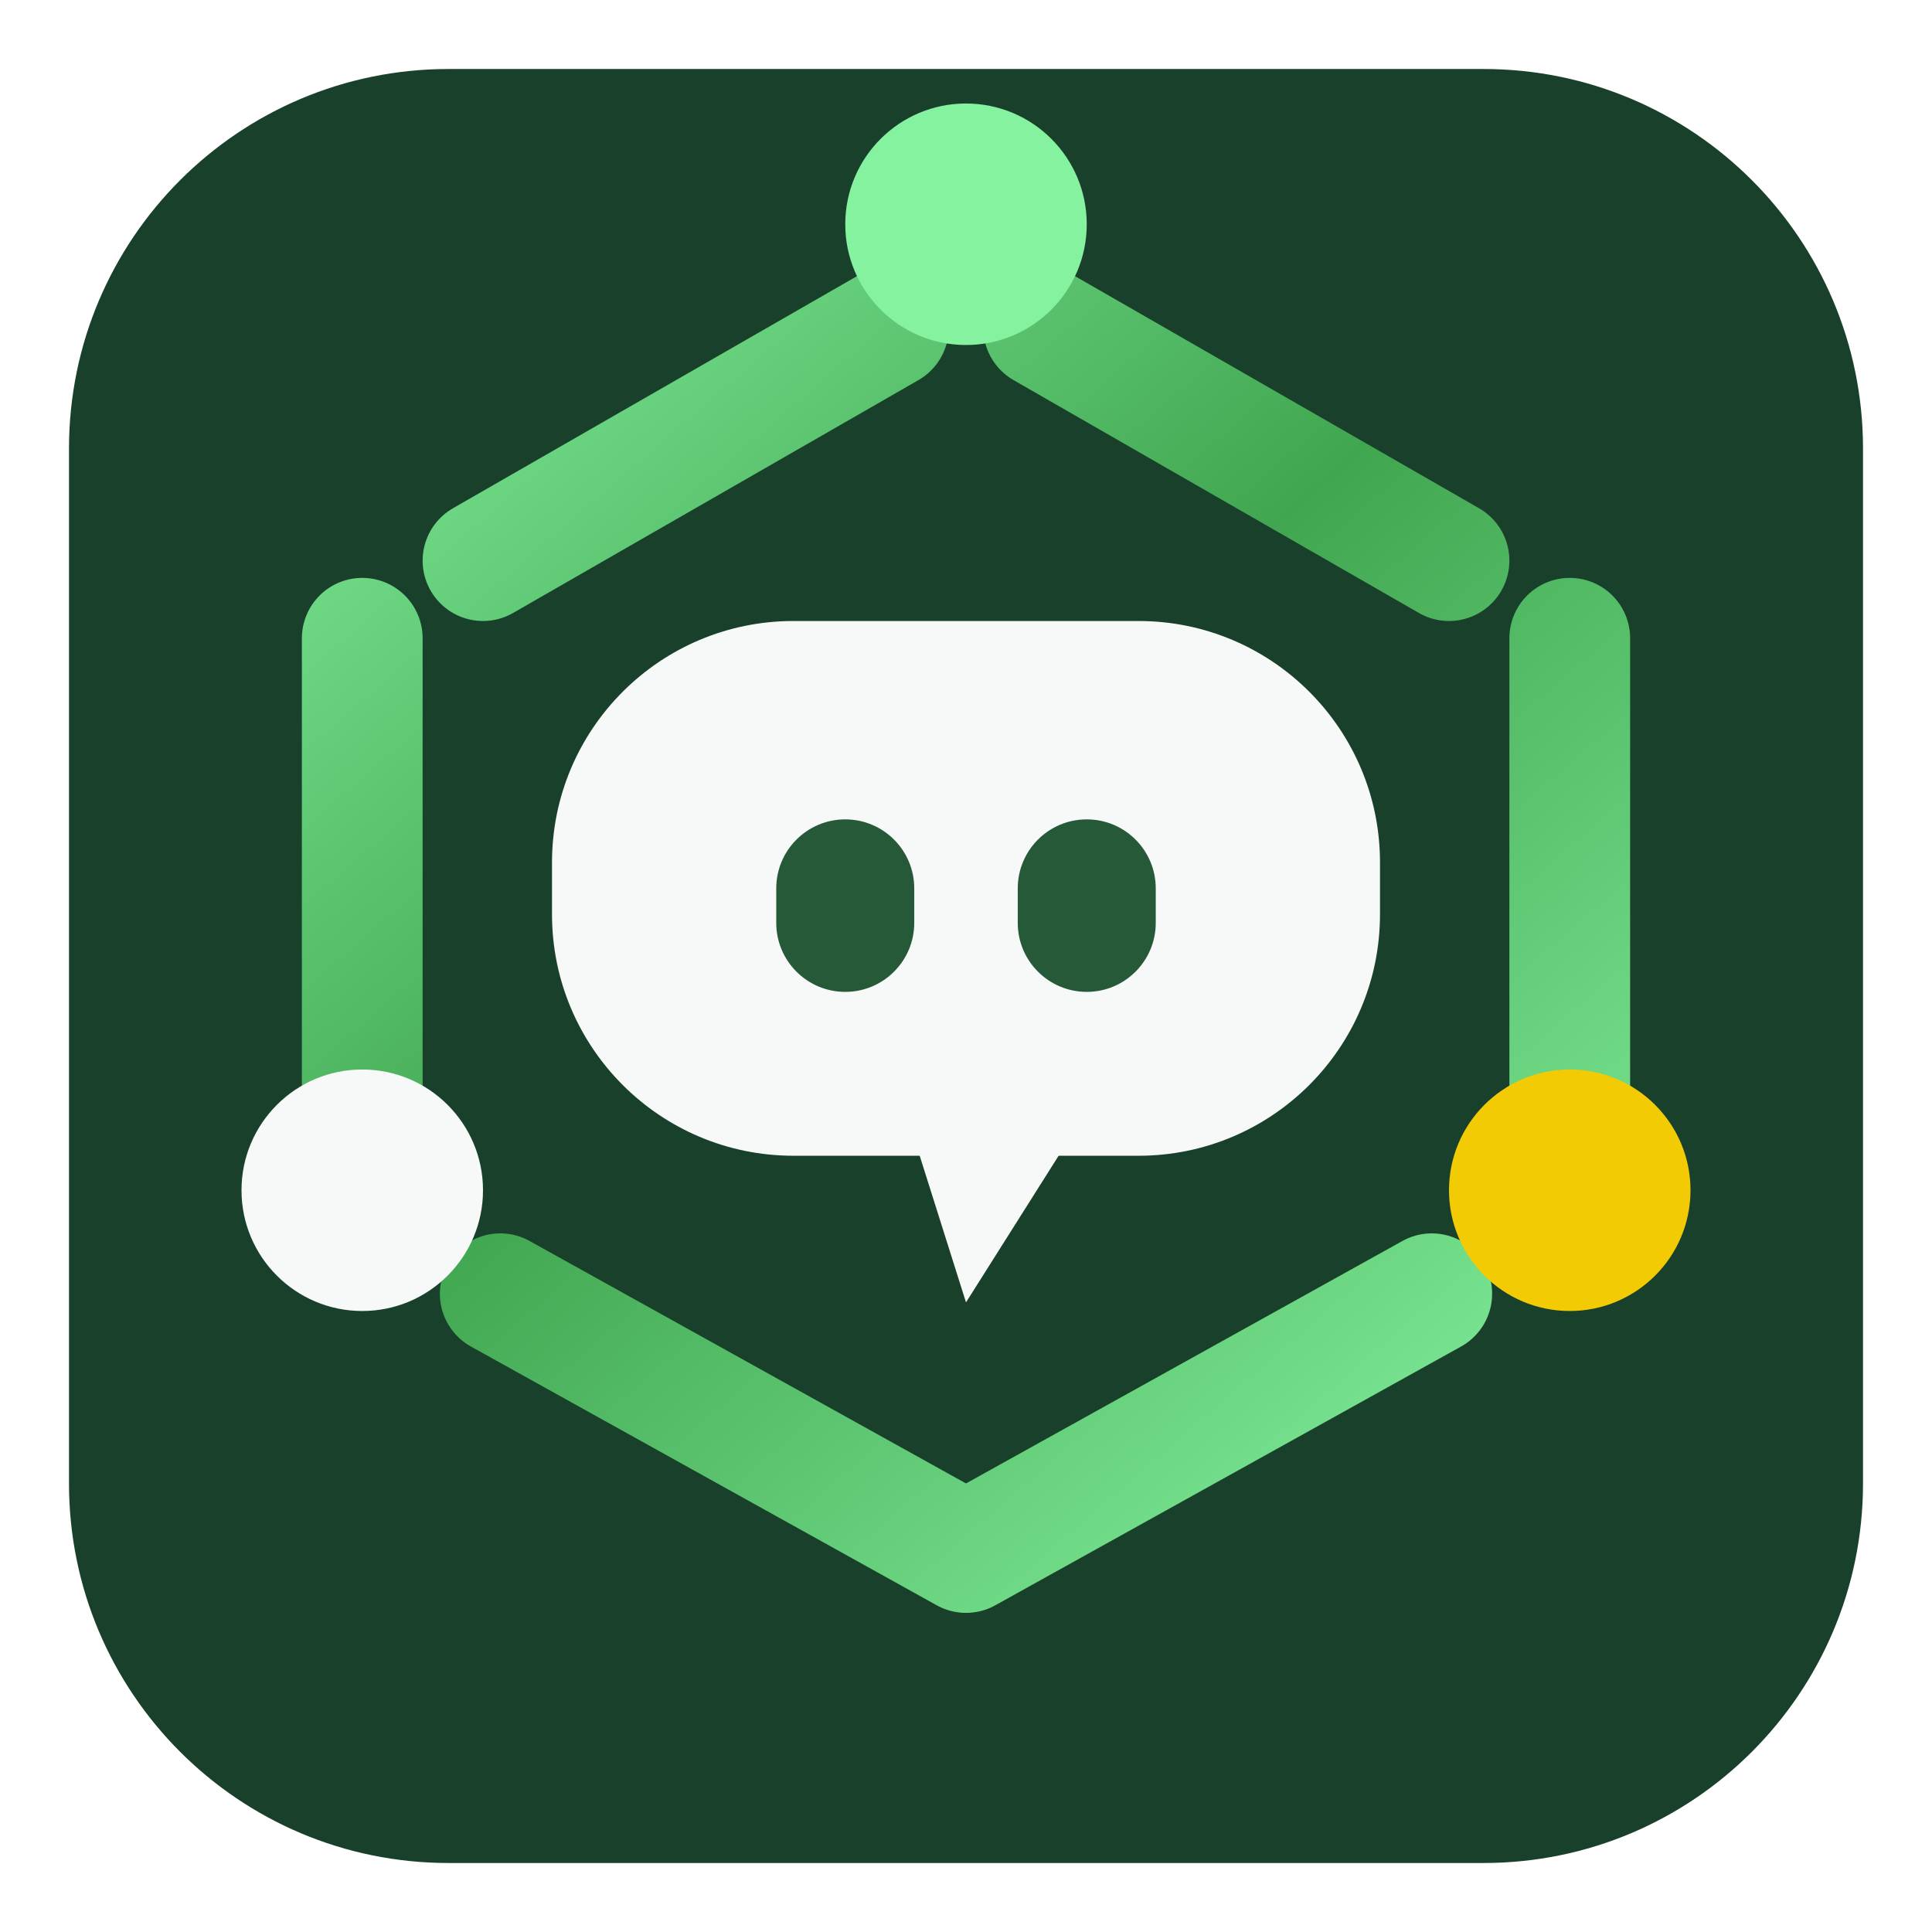
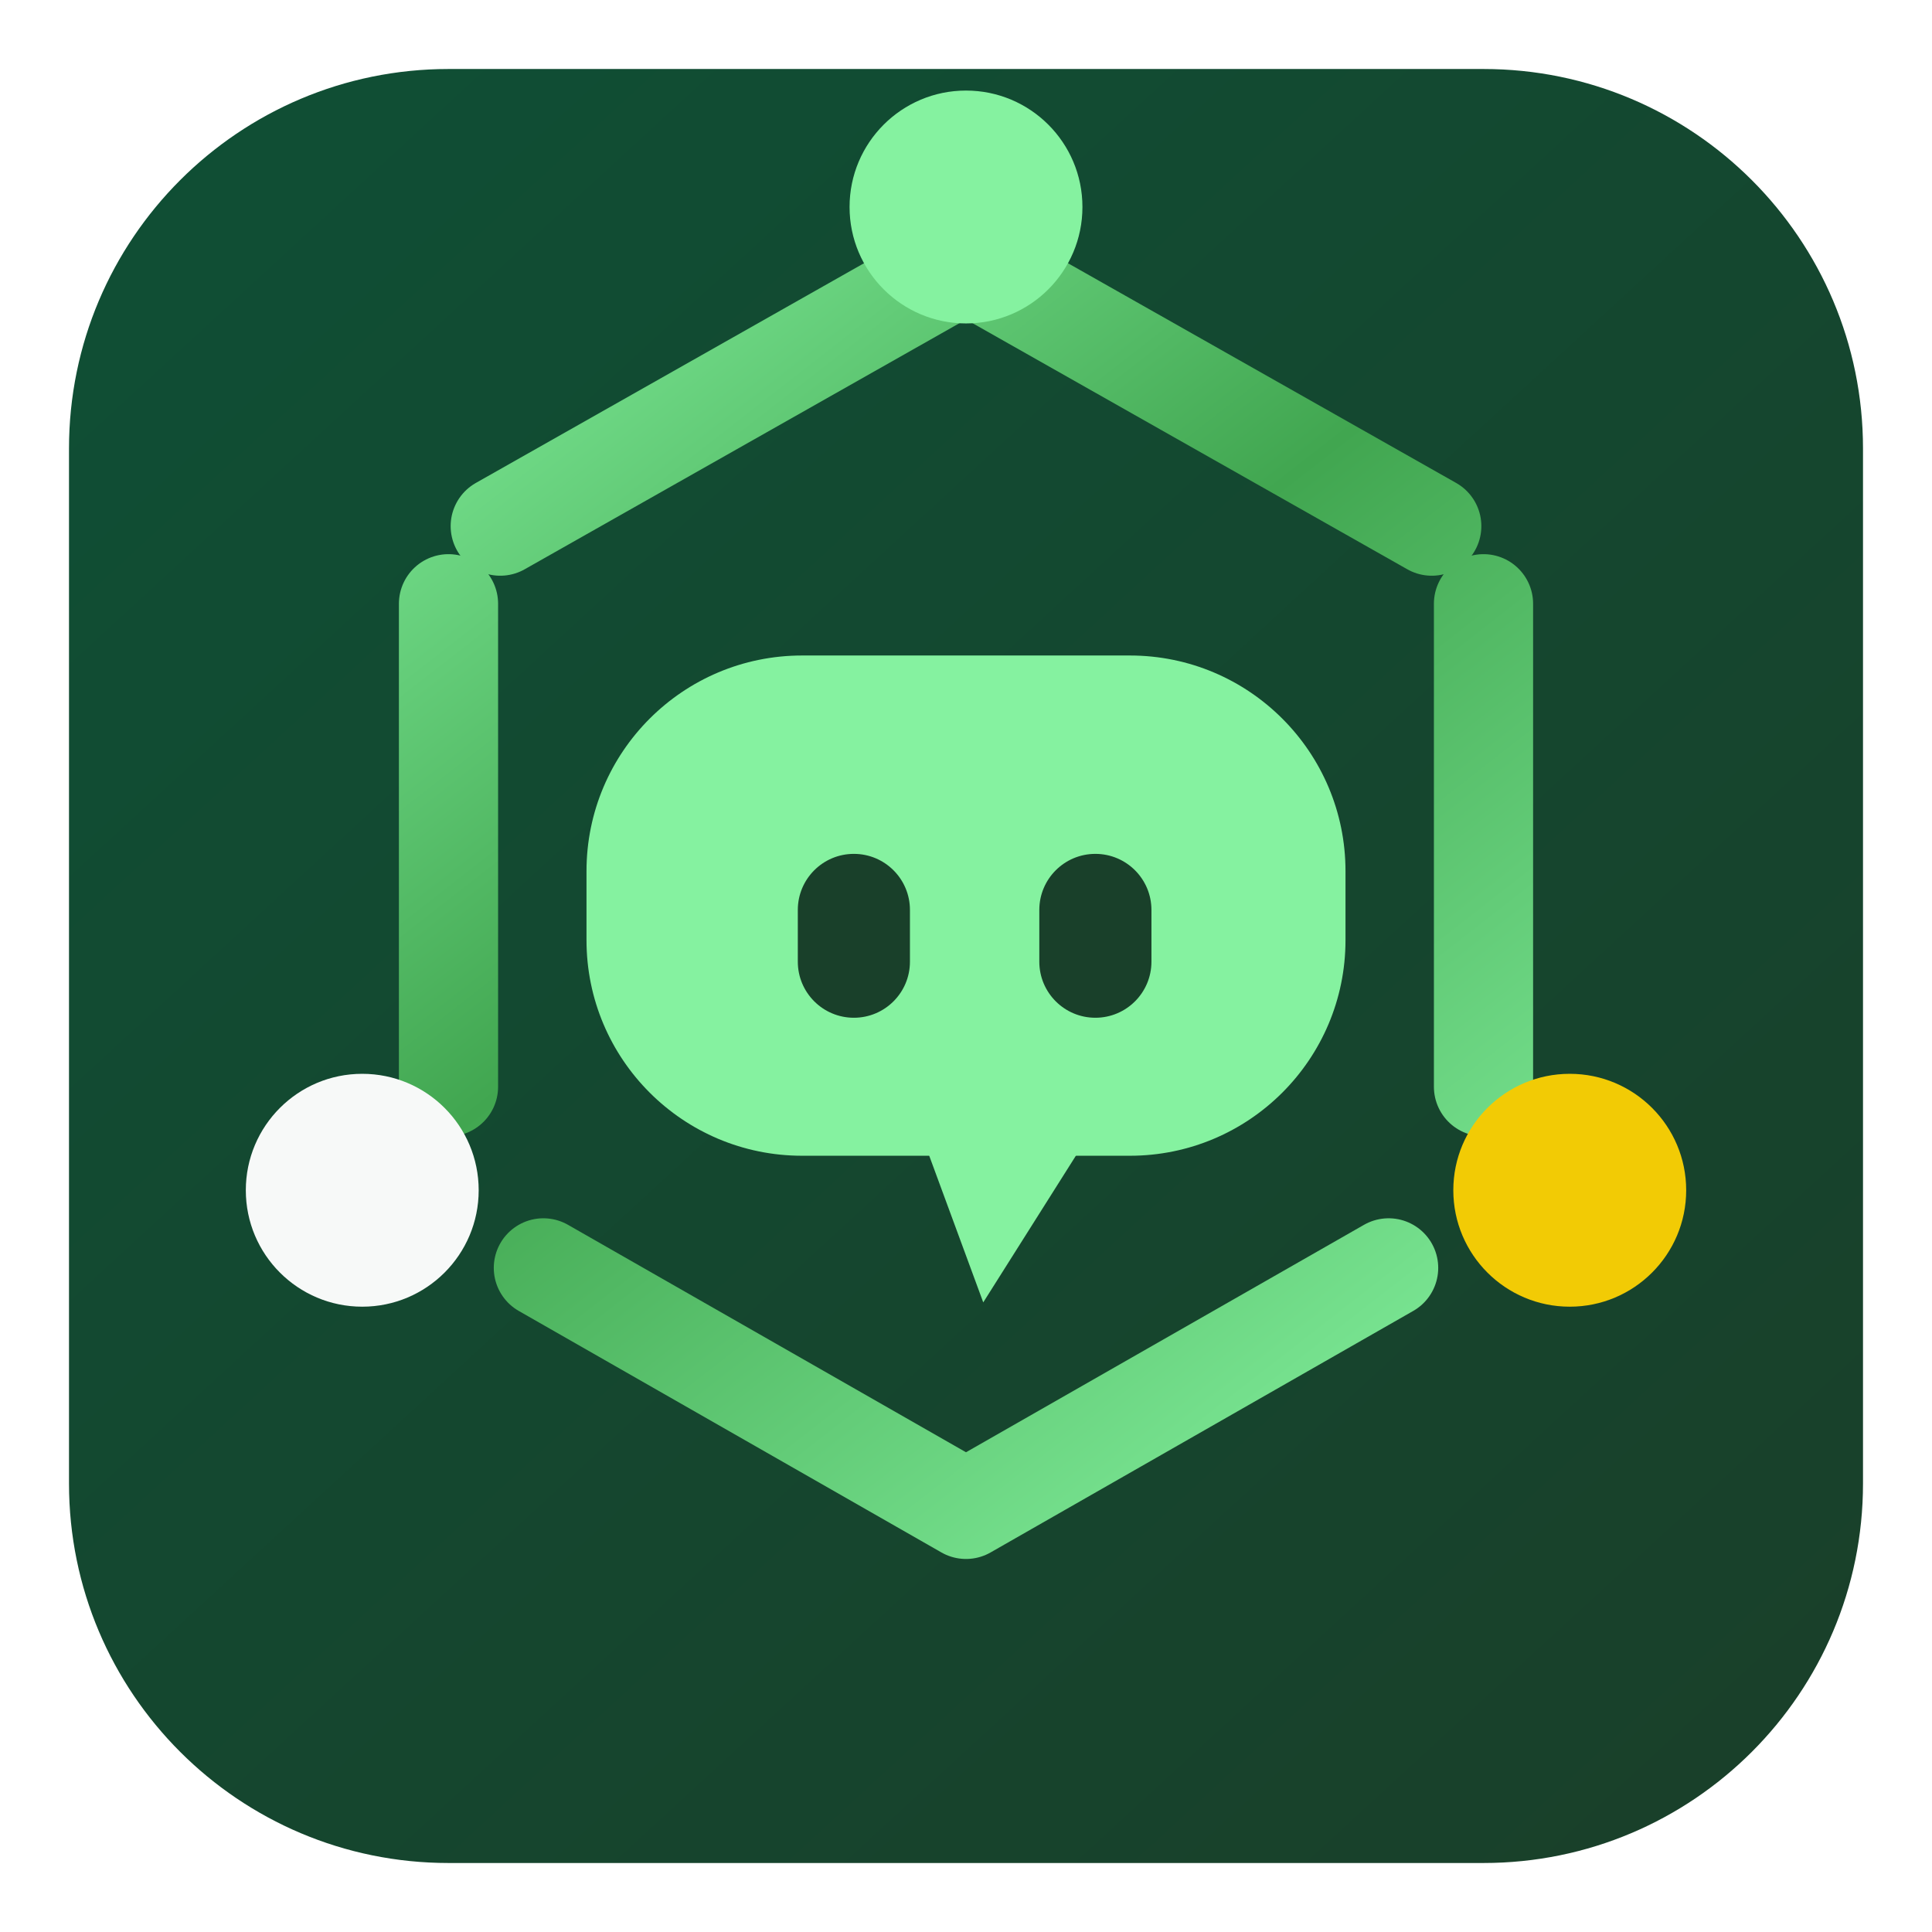
- <svg xmlns="http://www.w3.org/2000/svg" viewBox="0 0 224 224" role="img" aria-label="Clever Agent icon dark">
-   <rect x="8" y="8" width="208" height="208" rx="44" fill="#19402A" />
+ <svg xmlns="http://www.w3.org/2000/svg" viewBox="0 0 224 224" role="img" aria-label="Clever Agent icon dark green bg">
  <defs>
-     <linearGradient id="ca-icon-dark-frame-grad" x1="40" y1="18" x2="180" y2="180" gradientUnits="userSpaceOnUse">
+     <linearGradient id="ca-bg-dark" x1="14" y1="10" x2="198" y2="210" gradientUnits="userSpaceOnUse">
+       <stop offset="0" stop-color="#0f4f35" />
+       <stop offset="1" stop-color="#19402A" />
+     </linearGradient>
+     <linearGradient id="ca-frame-on-dark" x1="52" y1="20" x2="172" y2="174" gradientUnits="userSpaceOnUse">
      <stop offset="0" stop-color="#85F2A0" />
-       <stop offset="0.48" stop-color="#41A650" />
+       <stop offset="0.45" stop-color="#41A650" />
      <stop offset="1" stop-color="#85F2A0" />
    </linearGradient>
  </defs>
+   <rect x="8" y="8" width="208" height="208" rx="44" fill="url(#ca-bg-dark)" />
  <g id="icon">
-     <g id="frame" fill="none" stroke="url(#ca-icon-dark-frame-grad)" stroke-width="14" stroke-linecap="round" stroke-linejoin="round">
-       <path d="M103 38 L56 65" />
-       <path d="M121 38 L168 65" />
-       <path d="M42 74 L42 128" />
-       <path d="M182 74 L182 128" />
-       <path d="M58 150 L112 180 L166 150" />
+     <g id="frame" fill="none" stroke="url(#ca-frame-on-dark)" stroke-width="11.5" stroke-linecap="round" stroke-linejoin="round">
+       <path d="M111 31 L58 61" />
+       <path d="M113 31 L166 61" />
+       <path d="M52 70 L52 126" />
+       <path d="M172 70 L172 126" />
+       <path d="M63 147 L112 175 L161 147" />
    </g>
    <g id="nodes">
-       <circle cx="112" cy="26" r="14" fill="#85F2A0" />
-       <circle cx="42" cy="138" r="14" fill="#F7F9F8" />
-       <circle cx="182" cy="138" r="14" fill="#F2CB05" />
+       <circle cx="112" cy="24" r="13.5" fill="#85F2A0" />
+       <circle cx="42" cy="138" r="13.5" fill="#F7F9F8" />
+       <circle cx="182" cy="138" r="13.5" fill="#F2CB05" />
    </g>
    <g id="bubble">
-       <rect x="64" y="72" width="96" height="62" rx="28" fill="#F7F9F8" />
-       <path d="M106 132 L124 132 L112 151 Z" fill="#F7F9F8" />
+       <rect x="68" y="76" width="88" height="58" rx="25" fill="#85F2A0" />
+       <path d="M107 132 L126 132 L114 151 Z" fill="#85F2A0" />
    </g>
    <g id="eyes">
-       <rect x="90" y="95" width="16" height="20" rx="8" fill="#255938" />
-       <rect x="118" y="95" width="16" height="20" rx="8" fill="#255938" />
+       <rect x="92.5" y="99" width="13" height="19" rx="6.5" fill="#19402A" />
+       <rect x="120.5" y="99" width="13" height="19" rx="6.5" fill="#19402A" />
    </g>
  </g>
</svg>
